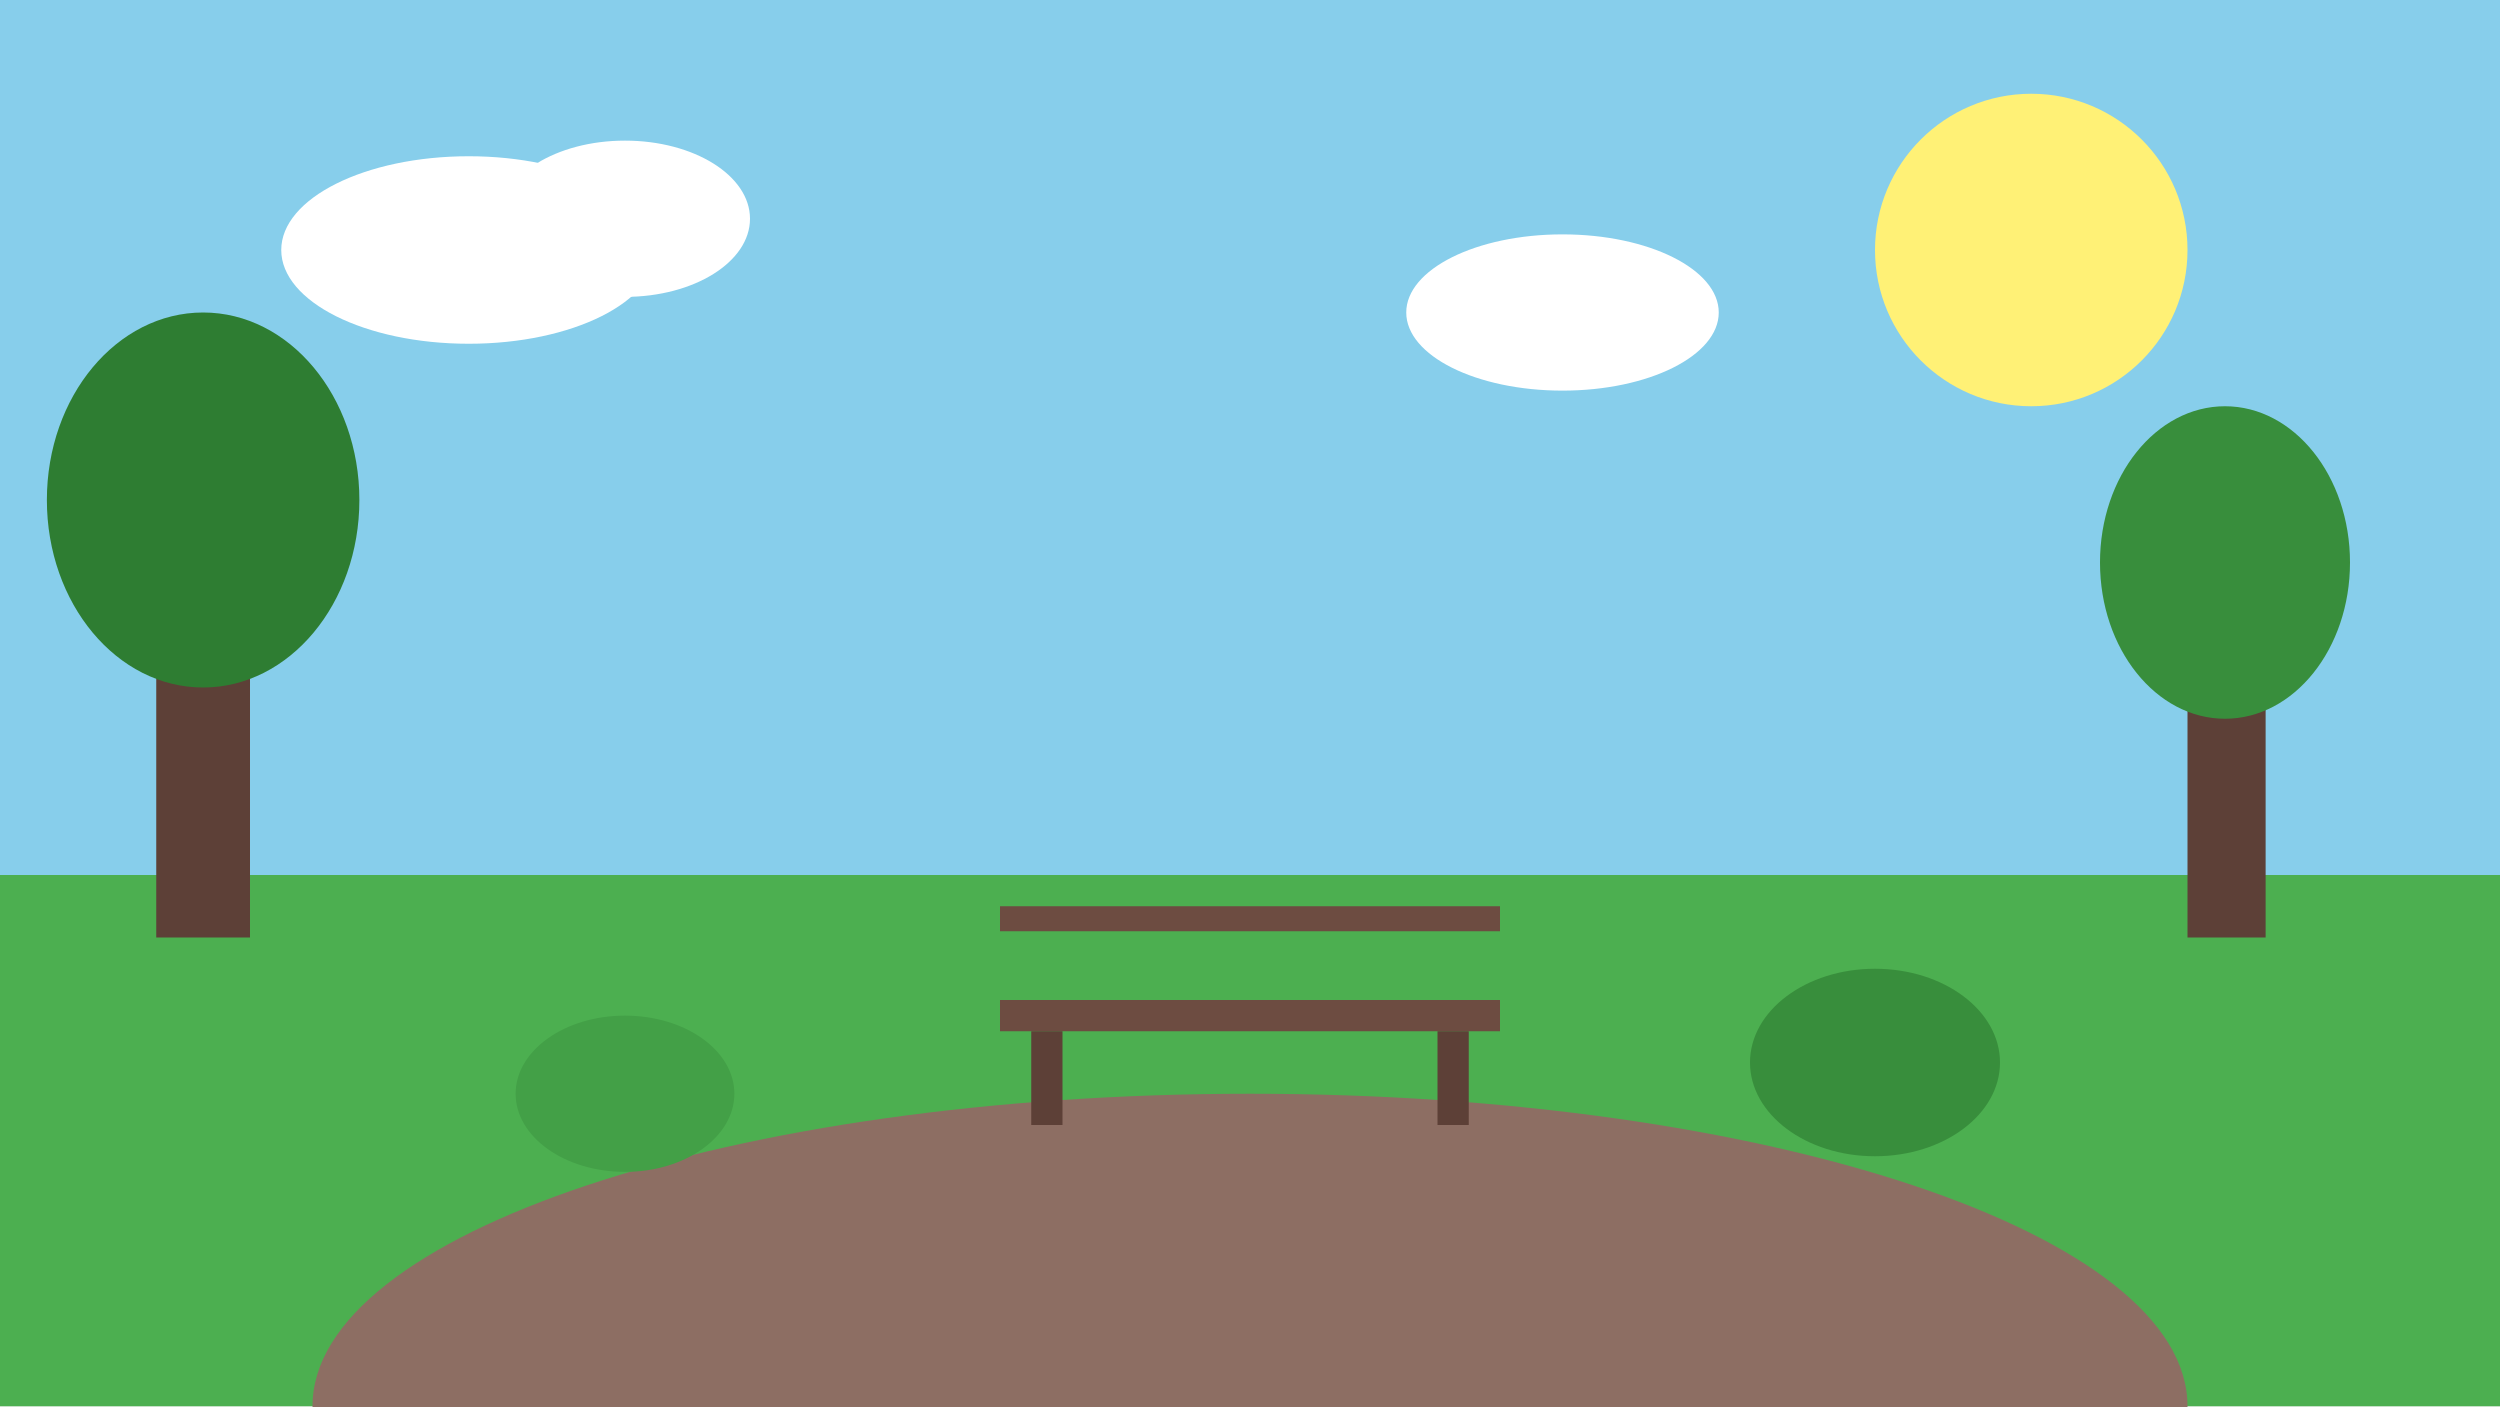
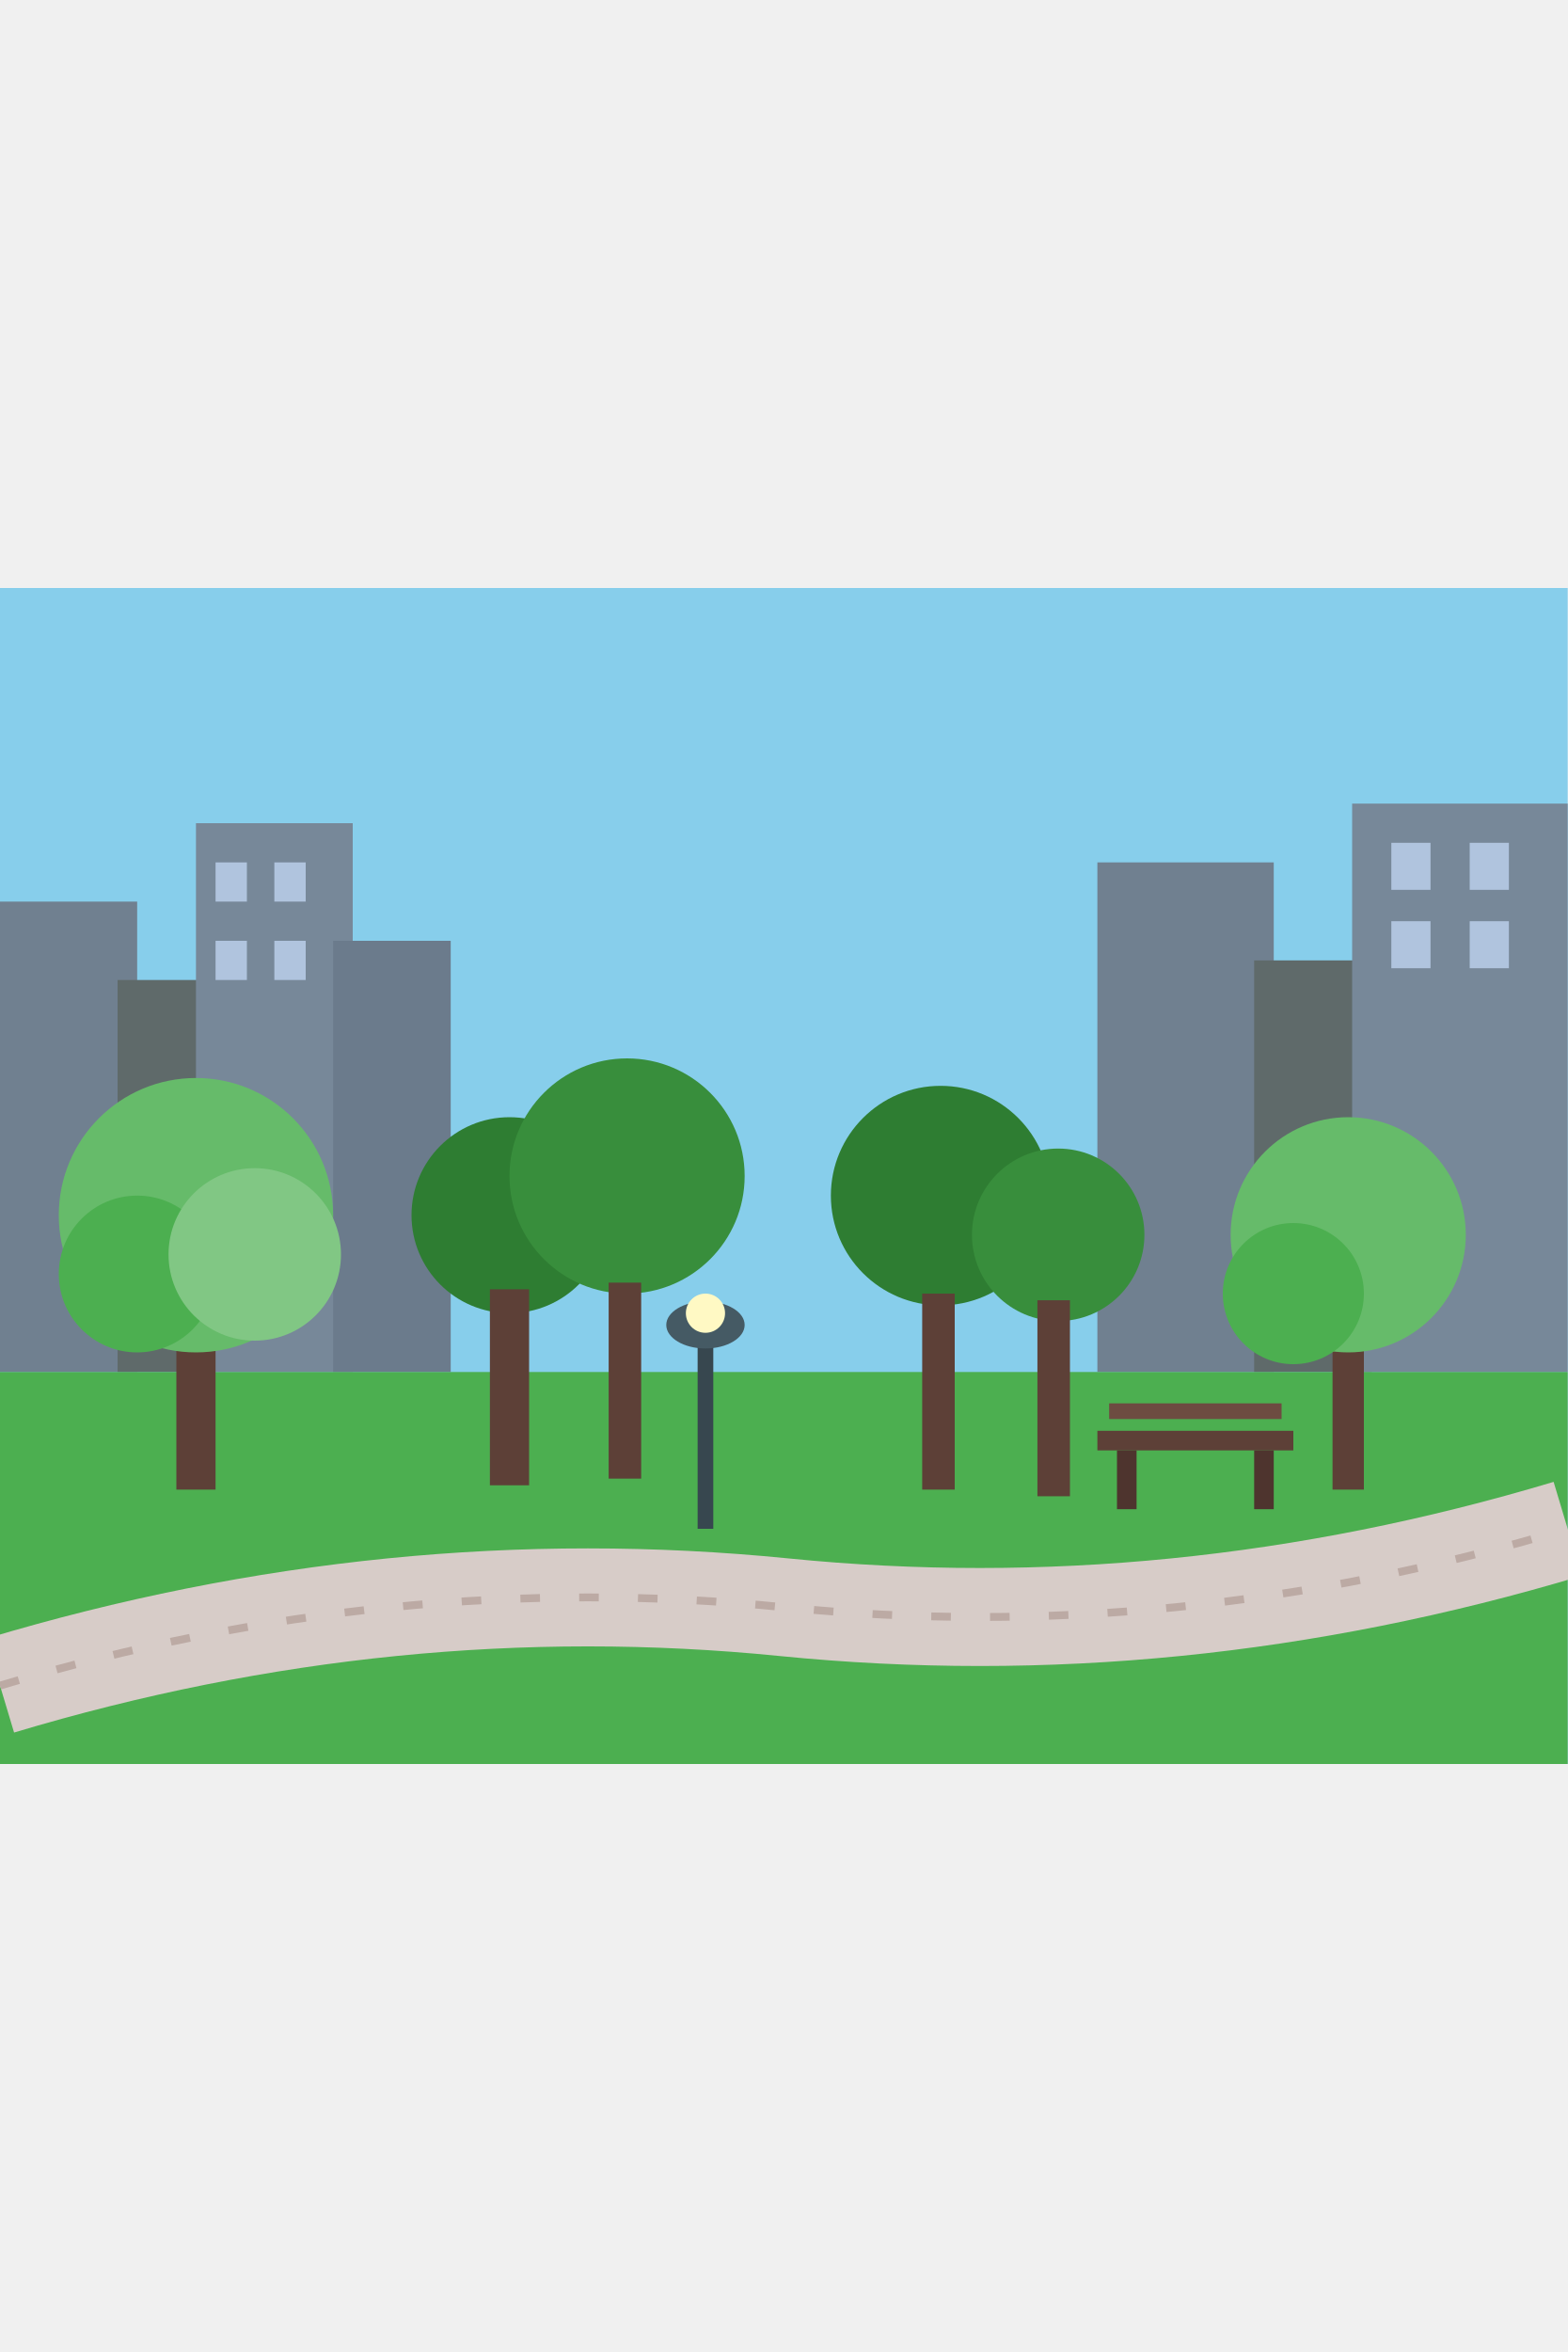
- <svg xmlns="http://www.w3.org/2000/svg" viewBox="0 0 800 450" width="800" height="450">
-   <rect x="0" y="0" width="800" height="300" fill="#87ceeb" />
-   <circle cx="650" cy="80" r="50" fill="#fff176" />
-   <ellipse cx="150" cy="80" rx="60" ry="30" fill="white" />
-   <ellipse cx="200" cy="70" rx="40" ry="25" fill="white" />
-   <ellipse cx="500" cy="100" rx="50" ry="25" fill="white" />
-   <rect x="0" y="280" width="800" height="170" fill="#4caf50" />
-   <ellipse cx="400" cy="450" rx="300" ry="100" fill="#8d6e63" />
-   <rect x="50" y="180" width="30" height="120" fill="#5d4037" />
-   <ellipse cx="65" cy="160" rx="50" ry="60" fill="#2e7d32" />
-   <rect x="700" y="200" width="25" height="100" fill="#5d4037" />
-   <ellipse cx="712" cy="180" rx="40" ry="50" fill="#388e3c" />
-   <rect x="320" y="320" width="160" height="10" fill="#6d4c41" />
-   <rect x="330" y="330" width="10" height="30" fill="#5d4037" />
-   <rect x="460" y="330" width="10" height="30" fill="#5d4037" />
-   <rect x="320" y="290" width="160" height="8" fill="#6d4c41" />
-   <ellipse cx="600" cy="340" rx="40" ry="30" fill="#388e3c" />
-   <ellipse cx="200" cy="350" rx="35" ry="25" fill="#43a047" />
+ <svg xmlns="http://www.w3.org/2000/svg" viewBox="0 0 400 300" width="100" height="150">
+   <rect x="0" y="0" width="400" height="300" fill="#87CEEB" style="cursor: pointer;" />
+   <rect x="0" y="80" width="35" height="120" fill="#708090" style="cursor: pointer;" />
+   <rect x="30" y="100" width="25" height="100" fill="#5F6A6A" style="cursor: pointer;" />
+   <rect x="50" y="60" width="40" height="140" fill="#778899" style="cursor: pointer;" />
+   <rect x="85" y="90" width="30" height="110" fill="#6B7B8C" style="cursor: pointer;" />
+   <rect x="280" y="70" width="45" height="130" fill="#708090" style="cursor: pointer;" class="" />
+   <rect x="320" y="95" width="30" height="105" fill="#5F6A6A" style="cursor: pointer;" />
+   <rect x="345" y="55" width="55" height="145" fill="#778899" style="cursor: pointer;" />
+   <rect x="55" y="70" width="8" height="10" fill="#B0C4DE" style="cursor: pointer;" />
+   <rect x="70" y="70" width="8" height="10" fill="#B0C4DE" style="cursor: pointer;" />
+   <rect x="55" y="90" width="8" height="10" fill="#B0C4DE" style="cursor: pointer;" />
+   <rect x="70" y="90" width="8" height="10" fill="#B0C4DE" style="cursor: pointer;" />
+   <rect x="355" y="65" width="10" height="12" fill="#B0C4DE" style="cursor: pointer;" />
+   <rect x="375" y="65" width="10" height="12" fill="#B0C4DE" style="cursor: pointer;" />
+   <rect x="355" y="85" width="10" height="12" fill="#B0C4DE" style="cursor: pointer;" />
+   <rect x="375" y="85" width="10" height="12" fill="#B0C4DE" style="cursor: pointer;" />
+   <circle cx="130" cy="160" r="25" fill="#2E7D32" style="cursor: pointer;" />
+   <circle cx="160" cy="150" r="30" fill="#388E3C" style="cursor: pointer;" />
+   <circle cx="240" cy="155" r="28" fill="#2E7D32" style="cursor: pointer;" />
+   <circle cx="270" cy="165" r="22" fill="#388E3C" style="cursor: pointer;" />
+   <rect x="0" y="200" width="400" height="100" fill="#4CAF50" style="cursor: pointer;" class="" />
+   <path d="M0 280 Q100 250 200 260 Q300 270 400 240" fill="none" stroke="#D7CCC8" stroke-width="25" style="cursor: pointer;" />
+   <path d="M0 280 Q100 250 200 260 Q300 270 400 240" fill="none" stroke="#BCAAA4" stroke-width="2" stroke-dasharray="5,10" style="cursor: pointer;" />
+   <rect x="280" y="215" width="50" height="5" fill="#5D4037" style="cursor: pointer;" />
+   <rect x="285" y="220" width="5" height="15" fill="#4E342E" style="cursor: pointer;" />
+   <rect x="320" y="220" width="5" height="15" fill="#4E342E" style="cursor: pointer;" />
+   <rect x="283" y="208" width="44" height="4" fill="#6D4C41" style="cursor: pointer;" />
+   <rect x="45" y="180" width="10" height="50" fill="#5D4037" style="cursor: pointer;" class="" />
+   <rect x="125.0" y="178.9" width="10" height="50" fill="#5D4037" style="cursor: pointer;" class="" />
+   <rect x="155.3" y="177.2" width="8.3" height="50.0" fill="#5D4037" style="cursor: pointer;" class="" />
+   <rect x="235.3" y="180.0" width="8.3" height="50.0" fill="#5D4037" style="cursor: pointer;" class="" />
+   <rect x="264.7" y="181.7" width="8.3" height="50.0" fill="#5D4037" style="cursor: pointer;" class="" />
+   <circle cx="50" cy="160" r="35" fill="#66BB6A" style="cursor: pointer;" />
+   <circle cx="35" cy="175" r="20" fill="#4CAF50" style="cursor: pointer;" />
+   <circle cx="65" cy="170" r="22" fill="#81C784" style="cursor: pointer;" />
+   <rect x="340" y="185" width="8" height="45" fill="#5D4037" style="cursor: pointer;" />
+   <circle cx="344" cy="165" r="30" fill="#66BB6A" style="cursor: pointer;" />
+   <circle cx="330" cy="180" r="18" fill="#4CAF50" style="cursor: pointer;" />
+   <rect x="178" y="190" width="4" height="50" fill="#37474F" style="cursor: pointer;" />
+   <ellipse cx="180" cy="188" rx="10" ry="6" fill="#455A64" style="cursor: pointer;" />
+   <circle cx="180" cy="185" r="5" fill="#FFF9C4" style="cursor: pointer;" />
</svg>
